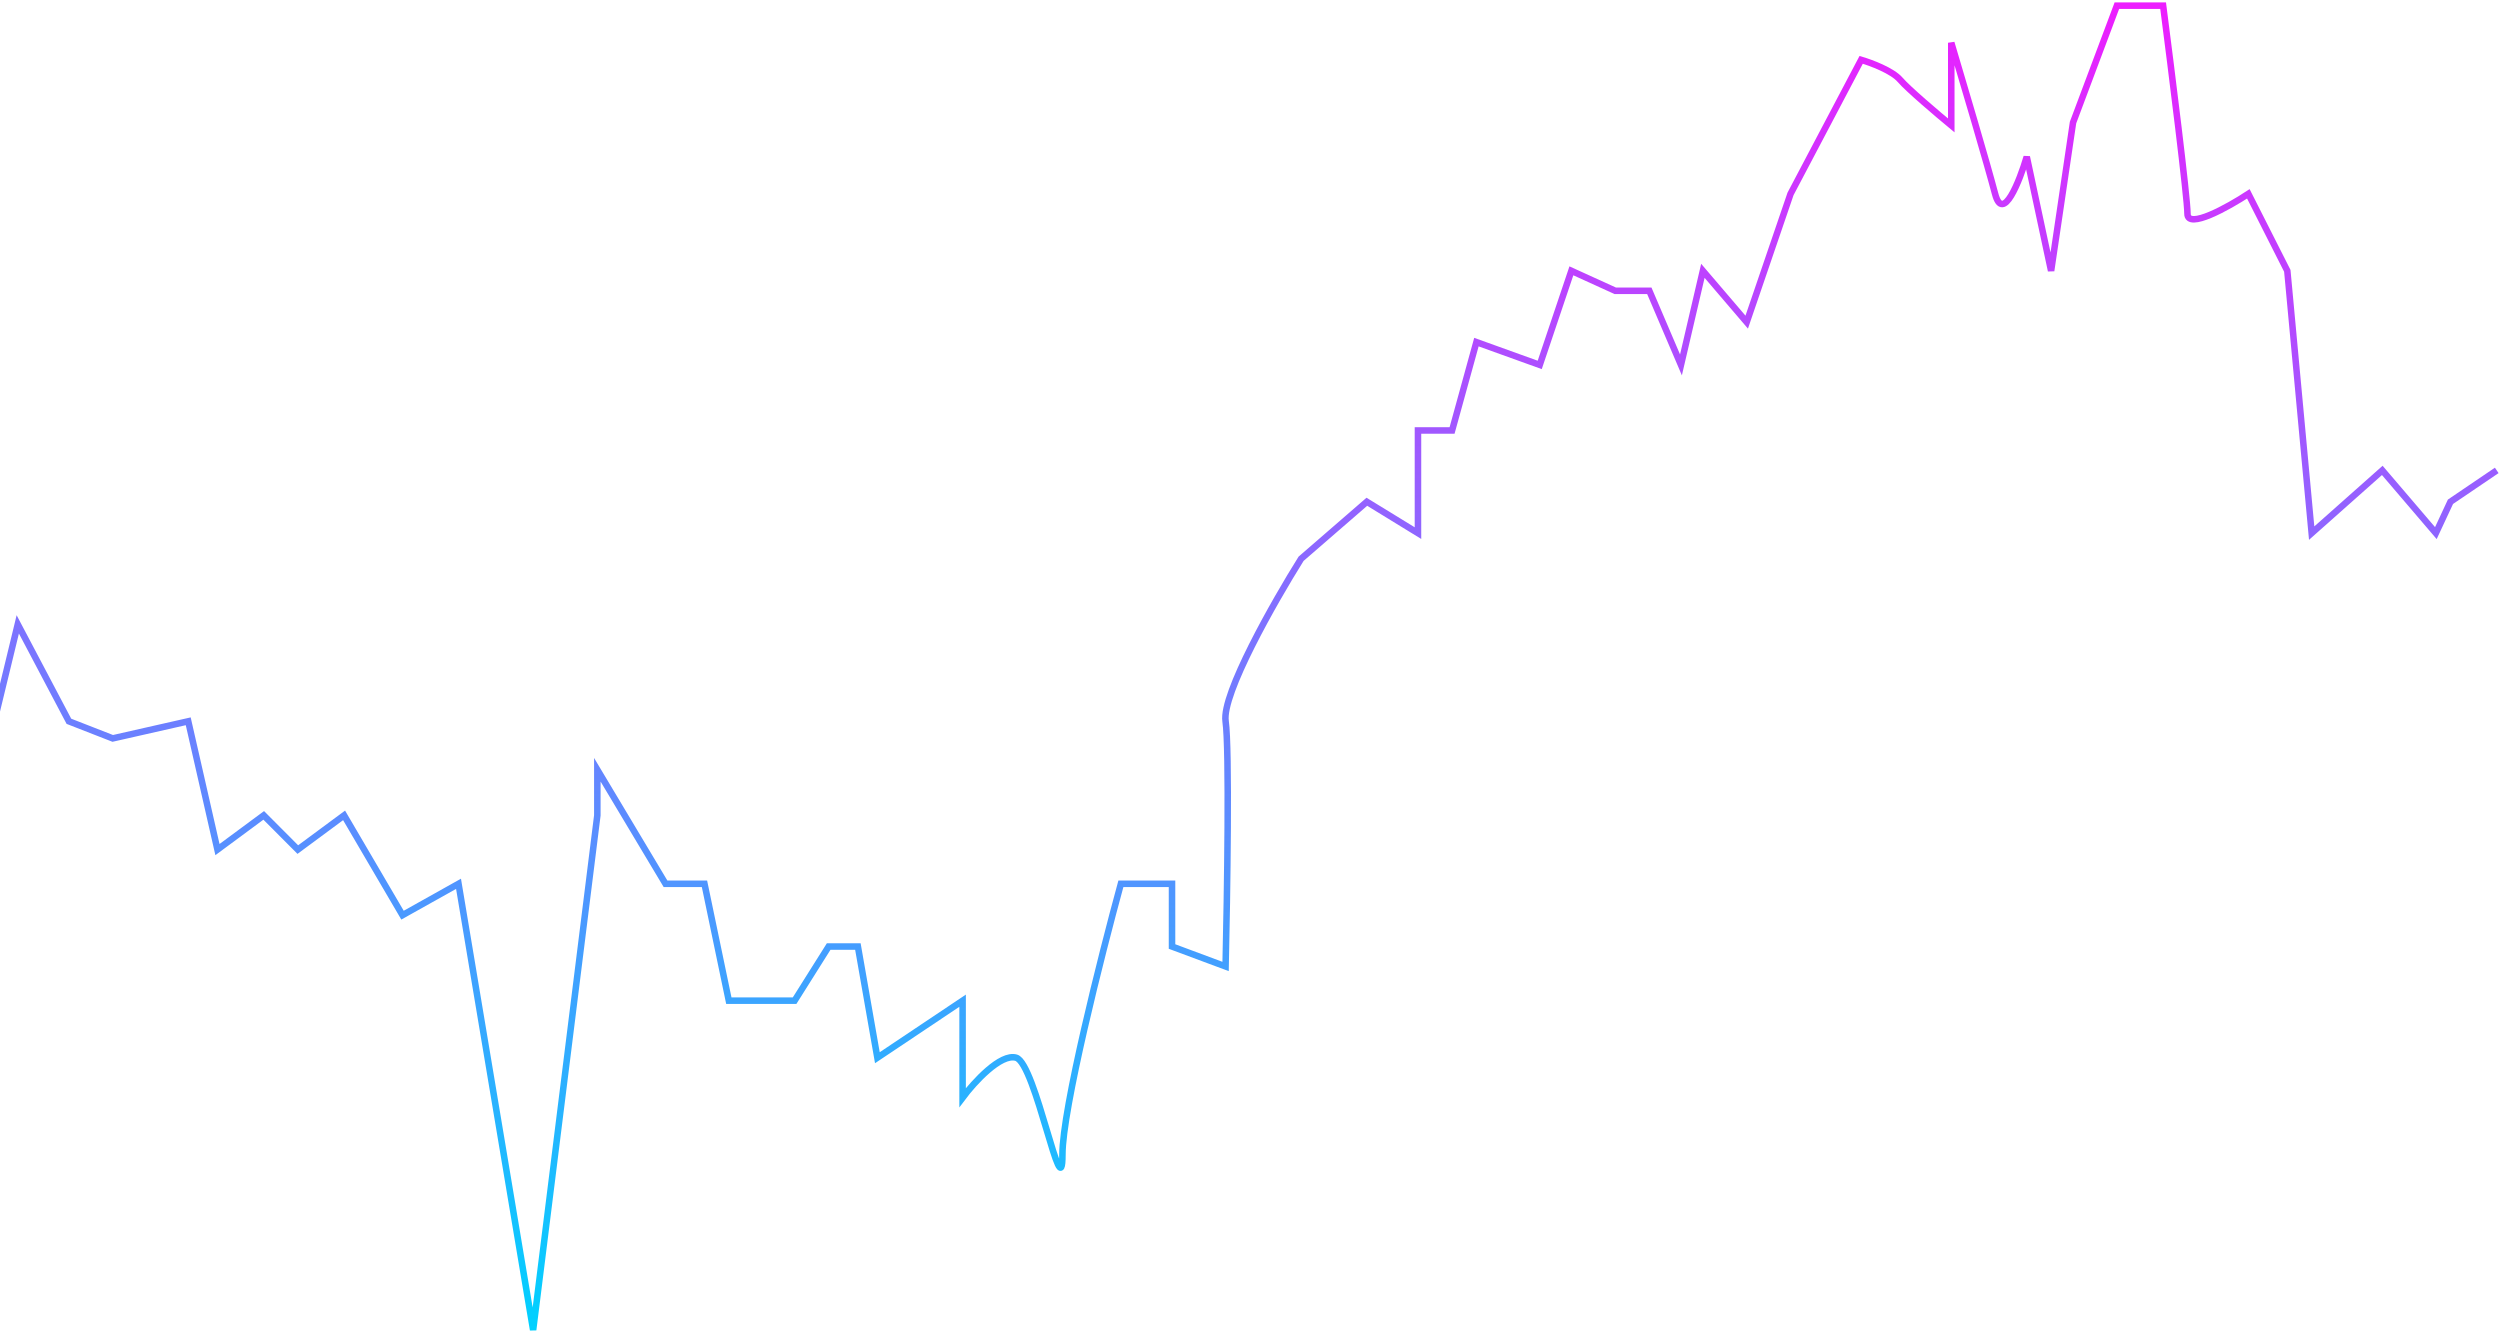
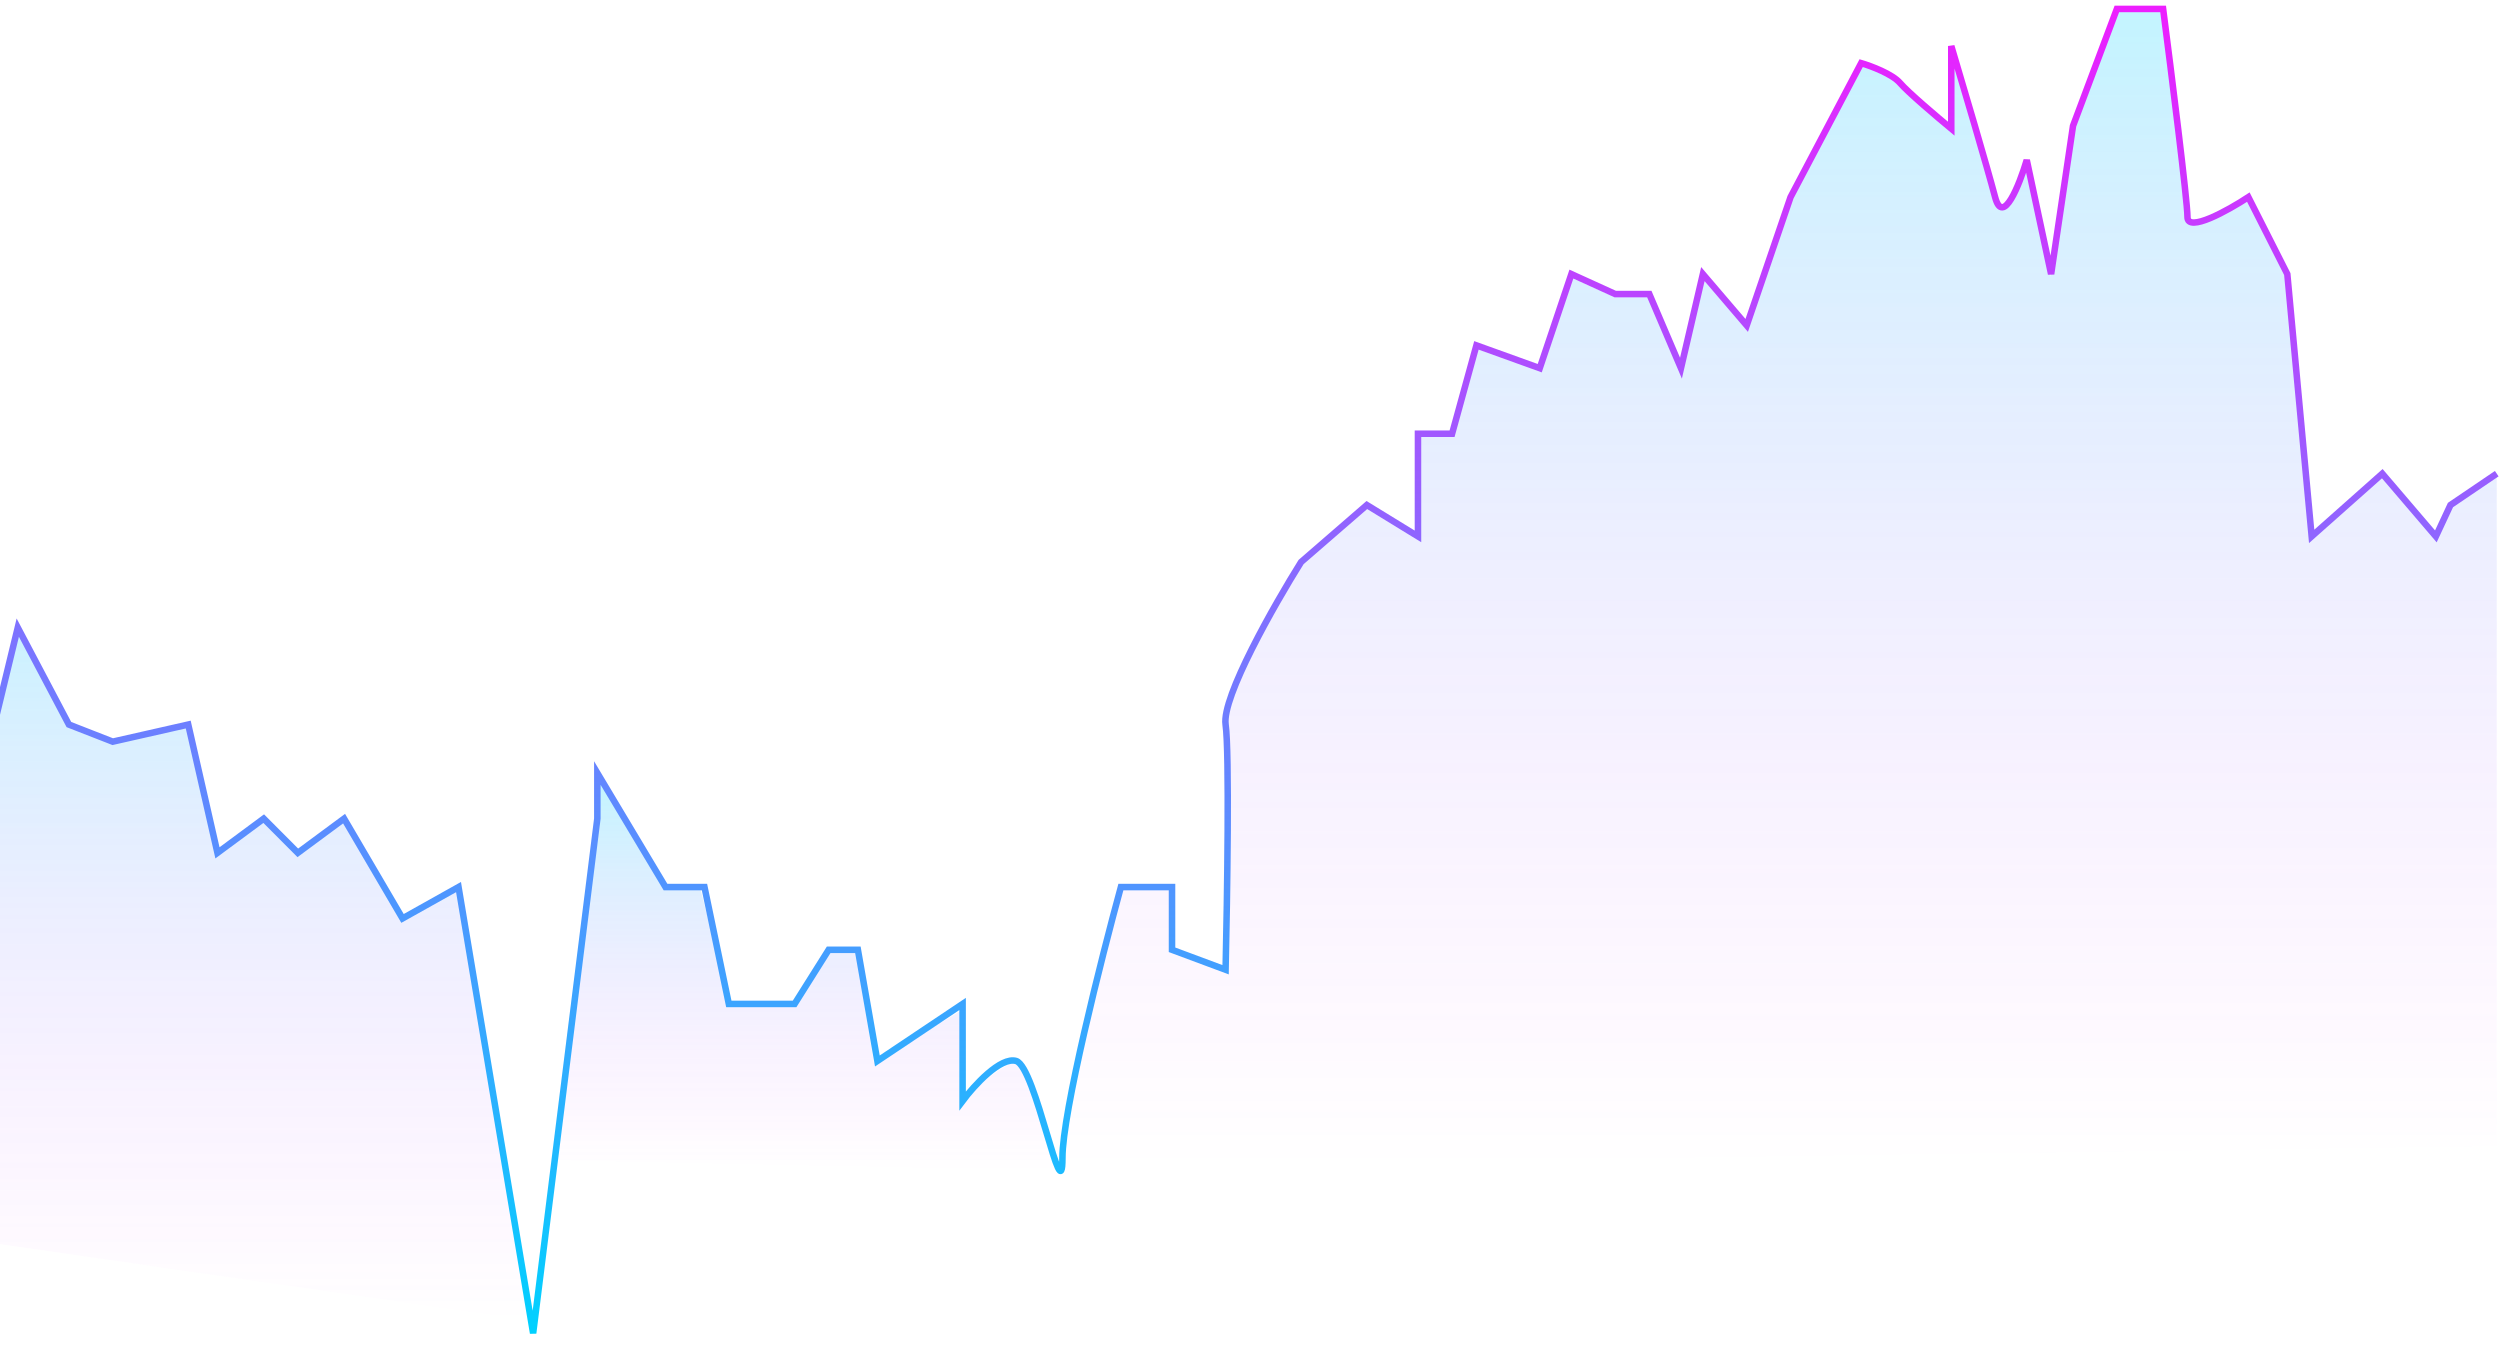
- <svg xmlns="http://www.w3.org/2000/svg" width="766" height="408" viewBox="0 0 766 408" fill="none">
-   <path d="M765 144.131L750.824 153.74L746.347 163.349L729.932 144.131L708.294 163.349L700.833 82.982L688.895 59.396C682.677 63.473 670.242 70.403 670.242 65.511C670.242 60.619 665.268 20.96 662.781 1.742H648.604L635.174 37.557L628.459 82.982L620.998 48.04C618.759 55.611 613.686 68.481 611.298 59.396C608.911 50.311 601.35 24.745 597.868 13.098V38.431C593.64 34.937 584.587 27.25 582.199 24.454C579.812 21.659 573.246 19.213 570.261 18.339L548.624 59.396L535.193 98.706L521.763 82.982L515.048 111.81L505.348 89.097H494.903L481.472 82.982L471.773 111.81L452.373 104.821L444.912 131.901H434.466V163.349L418.798 153.74L398.652 171.211C390.445 184.315 374.329 212.618 375.523 221.004C376.716 229.39 376.02 274.582 375.523 296.129L359.108 290.015V270.796H343.439C337.47 292.635 325.532 339.807 325.532 353.784C325.532 371.255 317.325 325.83 311.356 324.083C306.581 322.686 298.423 331.654 294.941 336.313V306.612L268.827 324.083L262.858 290.015H253.904L243.458 306.612H223.313L215.852 270.796H203.914L183.022 235.854V249.831L163.349 407.517L140.493 270.796L123.332 280.406L105.425 249.831L91.249 260.314L80.803 249.831L66.627 260.314L57.673 221.004L34.543 226.245L21.113 221.004L5.444 191.303L-8.732 249.831L-16.193 226.245H-27.385L-49.769 241.096L-66.93 179.947H-77.376C-78.37 198.583 -81.255 235.854 -84.837 235.854C-88.418 235.854 -97.77 229.448 -101.998 226.245L-110.951 235.854L-128.858 204.406L-165.418 210.521C-167.657 208.483 -173.924 204.406 -181.087 204.406C-188.25 204.406 -205.958 204.406 -213.917 204.406L-219.886 198.291L-237.793 235.854H-246" stroke="url(#paint0_linear)" stroke-width="2" />
+ <svg xmlns="http://www.w3.org/2000/svg" width="766" height="414" viewBox="0 0 766 414" fill="none">
+   <path opacity="0.3" d="M140.5 271.619L163 404.69L-246 345.783V235.413H-237.81L-219.941 196.881L-213.985 203.154H-181.225C-174.077 203.154 -167.823 207.335 -165.59 209.426L-129.107 203.154L-111.238 235.413L-102.304 225.556C-98.085 228.842 -88.753 235.413 -85.18 235.413C-81.606 235.413 -78.727 197.18 -77.734 178.063H-67.311L-50.186 240.79L-28.5 227.747H-16.5L-9.236 249.751L4.91 191.903L20.545 222.37L33.947 227.747L57.028 222.37L66.5 262.31L80.5 249.751L91.5 262.31L105.5 249.751L122.547 281.115L140.5 271.619Z" fill="url(#paint0_linear)" />
+   <path opacity="0.3" d="M750.795 154.369L765 144.917V351.128L325 357.595C325 343.848 337.519 293.099 343.5 271.619H359L359.5 291.333L375.5 296.81C375.998 275.616 376.696 228.391 375.5 220.143C374.304 211.894 390.776 184.841 399 171.952L419 154.429L433.791 163.82V132.888H444.258L451.735 106.253L471.174 113.127L480.893 84.773L494.351 90.787H504.818L514.537 113.127L521.266 84.773L534.724 100.239L548.182 61.574L570.5 18.619C573.491 19.478 581.608 23.536 584 26.286C586.392 29.035 593.29 34.897 597.527 38.333L598 15.881C601.489 27.337 608.592 52.638 610.984 61.574C615.5 67.357 618.757 56.185 621 48.738L628.18 84.773L634.909 40.094L648.367 2.676H662.572C665.064 21.578 670.049 62.777 670.049 67.589C670.049 70.095 682.27 64.795 688.5 60.786L700.702 84.773L708.179 163.82L729.86 144.917L746.309 163.82L750.795 154.369Z" fill="url(#paint1_linear)" />
+   <path opacity="0.3" d="M182.391 250.329L168.878 355.393L324.635 358.794C322.264 348.592 316.669 327.677 313.255 325.637C309.841 323.596 299.505 332.722 294.763 337.539V309.483L267.737 325.637L262.047 290.289H254.224L243.556 307.292H223.642L214.396 271.584H203.017L190.503 250.329L183.391 237.576L182.391 250.329Z" fill="url(#paint2_linear)" />
+   <path d="M765 145.131L750.824 154.74L746.347 164.349L729.932 145.131L708.294 164.349L700.833 83.982L688.895 60.396C682.677 64.473 670.242 71.403 670.242 66.511C670.242 61.619 665.268 21.96 662.781 2.742H648.604L635.174 38.557L628.459 83.982L620.998 49.04C618.759 56.611 613.686 69.481 611.298 60.396C608.911 51.311 601.35 25.745 597.868 14.098V39.431C593.64 35.937 584.587 28.25 582.199 25.454C579.812 22.659 573.246 20.213 570.261 19.339L548.624 60.396L535.193 99.706L521.763 83.982L515.048 112.81L505.348 90.097H494.903L481.472 83.982L471.773 112.81L452.373 105.821L444.912 132.901H434.466V164.349L418.798 154.74L398.652 172.211C390.445 185.315 374.329 213.618 375.523 222.004C376.716 230.39 376.02 275.582 375.523 297.129L359.108 291.015V271.796H343.439C337.47 293.635 325.532 340.807 325.532 354.784C325.532 372.255 317.325 326.83 311.356 325.083C306.581 323.686 298.423 332.654 294.941 337.313V307.612L268.827 325.083L262.858 291.015H253.904L243.458 307.612H223.313L215.852 271.796H203.914L183.022 236.854V250.831L163.349 408.517L140.493 271.796L123.332 281.406L105.425 250.831L91.249 261.314L80.803 250.831L66.627 261.314L57.673 222.004L34.543 227.245L21.113 222.004L5.444 192.303L-8.732 250.831L-16.193 227.245H-27.385L-49.769 242.096L-66.93 180.947H-77.376C-78.37 199.583 -81.255 236.854 -84.837 236.854C-88.418 236.854 -97.77 230.448 -101.998 227.245L-110.951 236.854L-128.858 205.406L-165.418 211.521C-167.657 209.483 -173.924 205.406 -181.087 205.406C-188.25 205.406 -205.958 205.406 -213.917 205.406L-219.886 199.291L-237.793 236.854H-246" stroke="url(#paint3_linear)" stroke-width="2" />
  <defs>
-     <linearGradient id="paint0_linear" x1="259.5" y1="1.742" x2="259.5" y2="407.517" gradientUnits="userSpaceOnUse">
+     <linearGradient id="paint0_linear" x1="-41.5" y1="178.063" x2="-41.5" y2="404.69" gradientUnits="userSpaceOnUse">
+       <stop stop-color="#00D1FF" stop-opacity="0.79" />
+       <stop offset="1" stop-color="#ED1EFF" stop-opacity="0" />
+     </linearGradient>
+     <linearGradient id="paint1_linear" x1="545" y1="2.676" x2="545" y2="357.595" gradientUnits="userSpaceOnUse">
+       <stop stop-color="#00D1FF" stop-opacity="0.79" />
+       <stop offset="1" stop-color="#ED1EFF" stop-opacity="0" />
+     </linearGradient>
+     <linearGradient id="paint2_linear" x1="246.756" y1="239.767" x2="246.756" y2="358.794" gradientUnits="userSpaceOnUse">
+       <stop stop-color="#00D1FF" stop-opacity="0.79" />
+       <stop offset="1" stop-color="#ED1EFF" stop-opacity="0" />
+     </linearGradient>
+     <linearGradient id="paint3_linear" x1="259.5" y1="2.742" x2="259.5" y2="408.517" gradientUnits="userSpaceOnUse">
      <stop stop-color="#ED1EFF" />
      <stop offset="1" stop-color="#00D1FF" />
    </linearGradient>
  </defs>
</svg>
